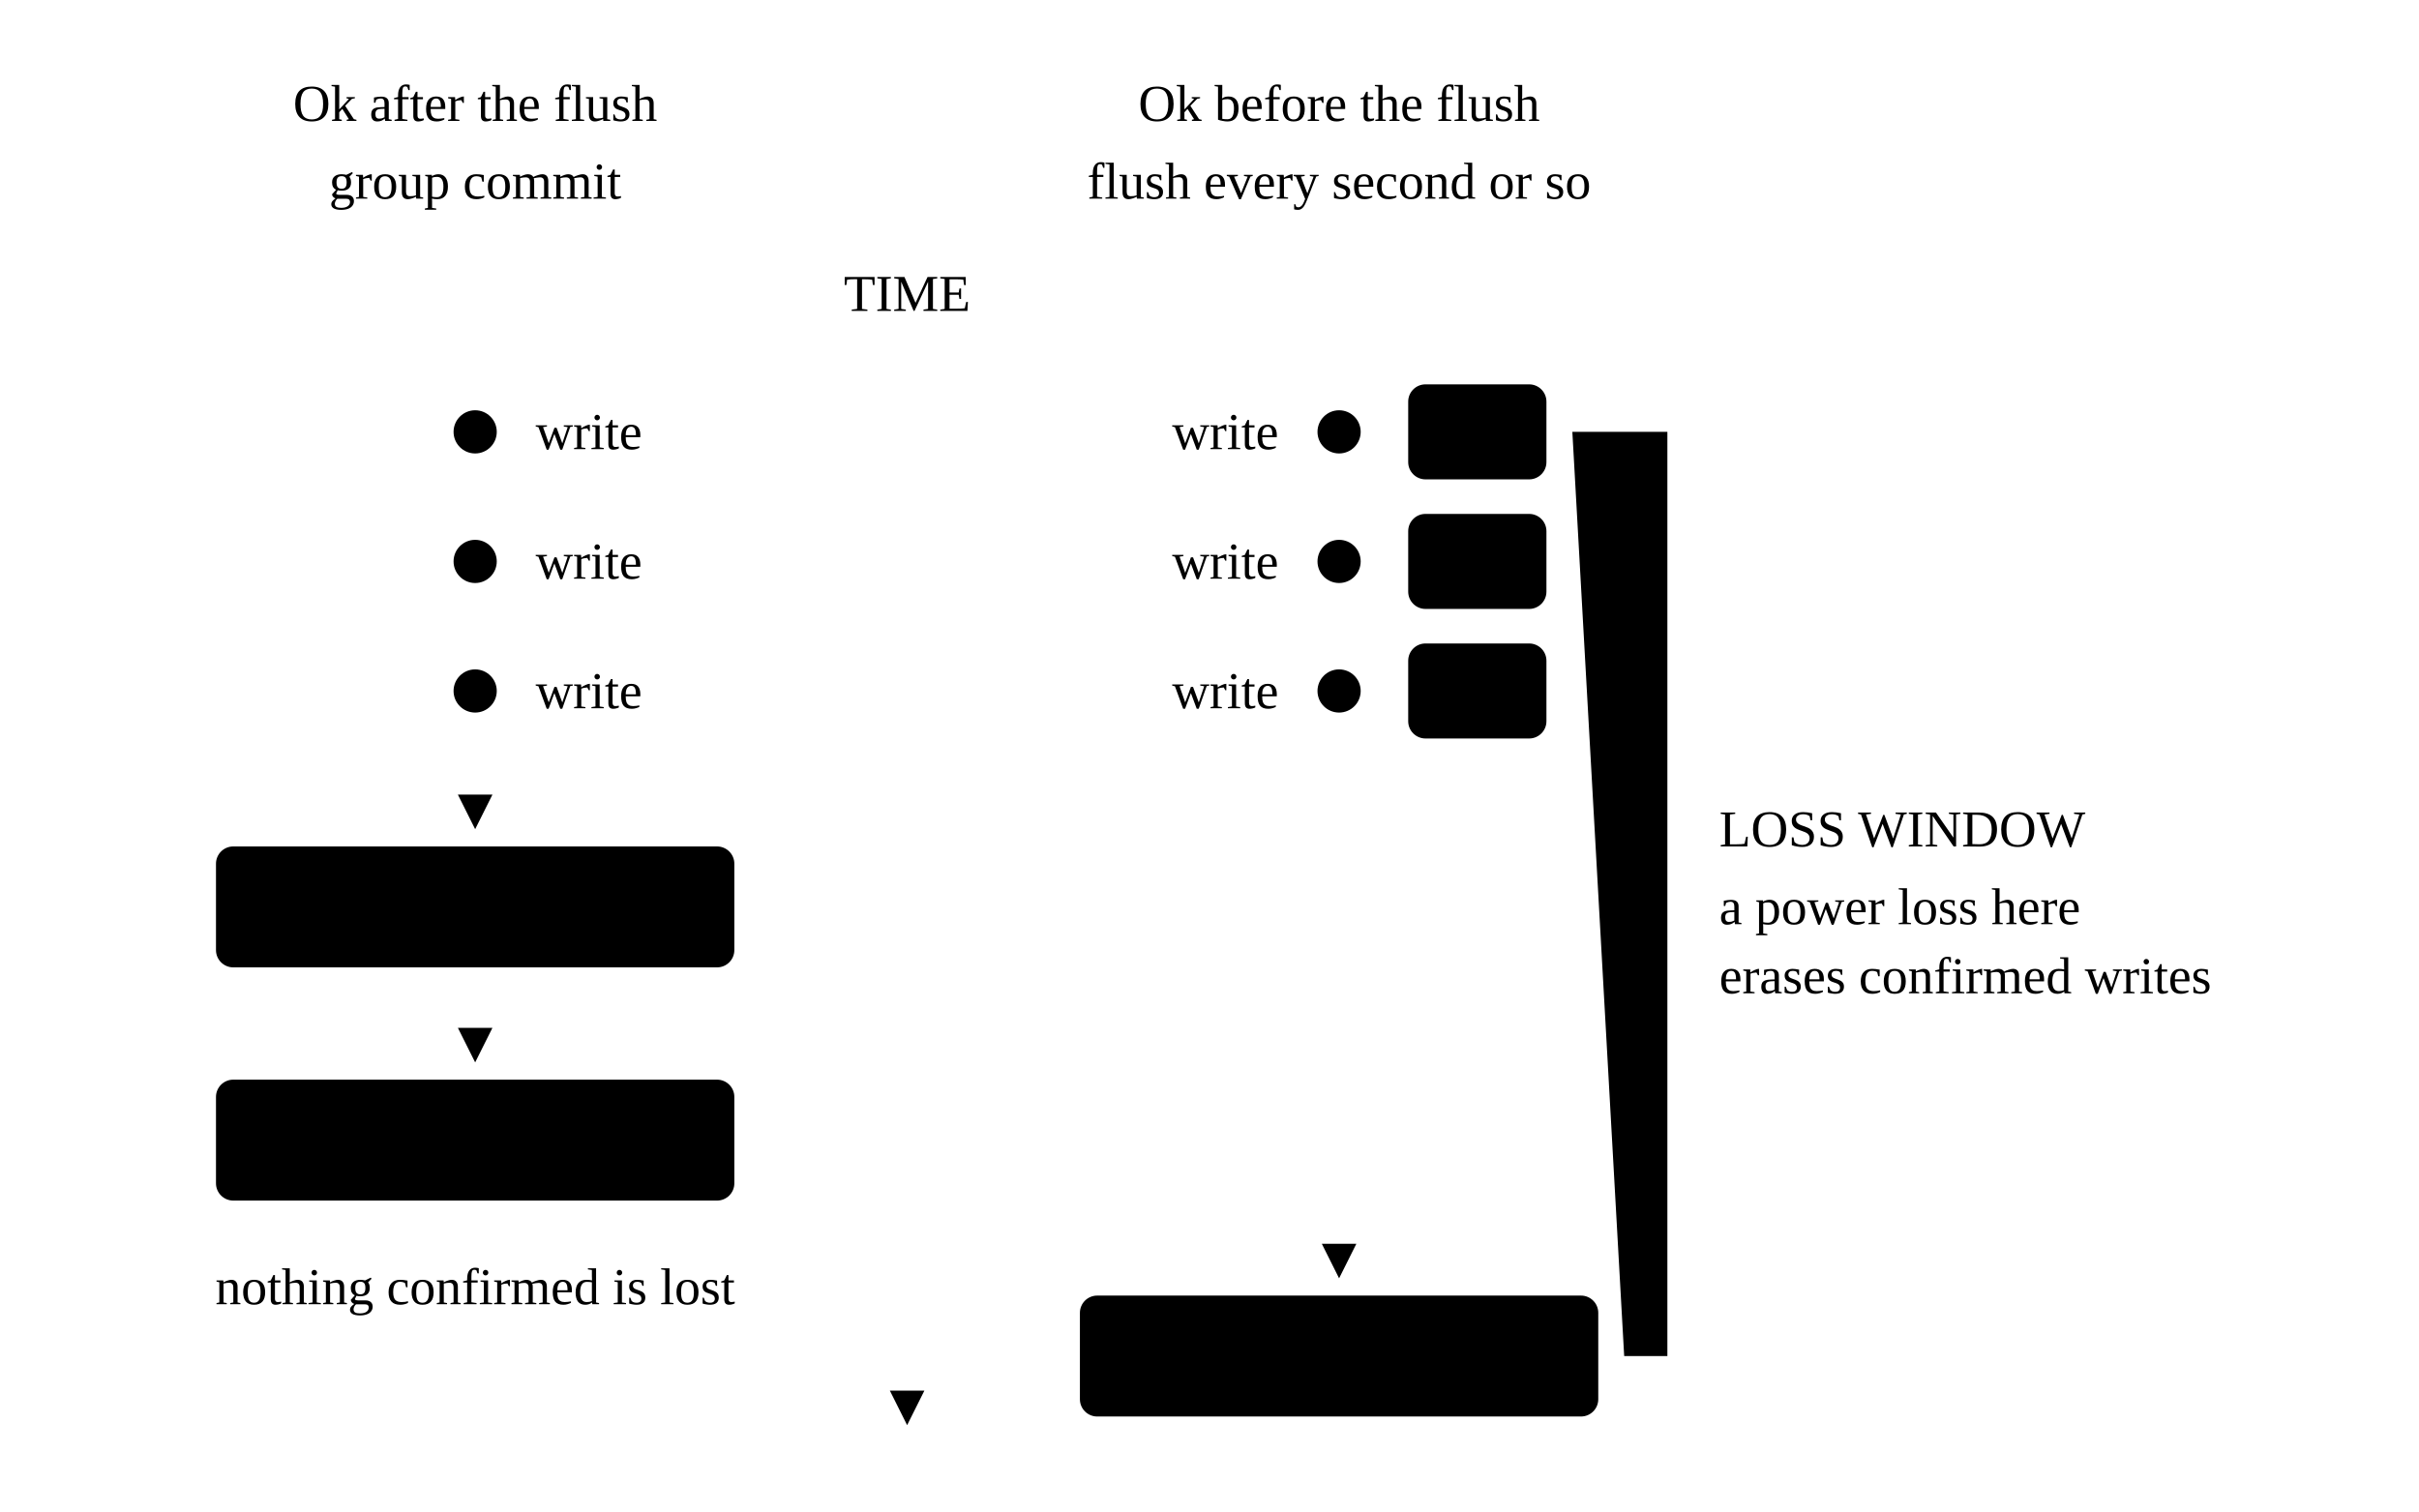
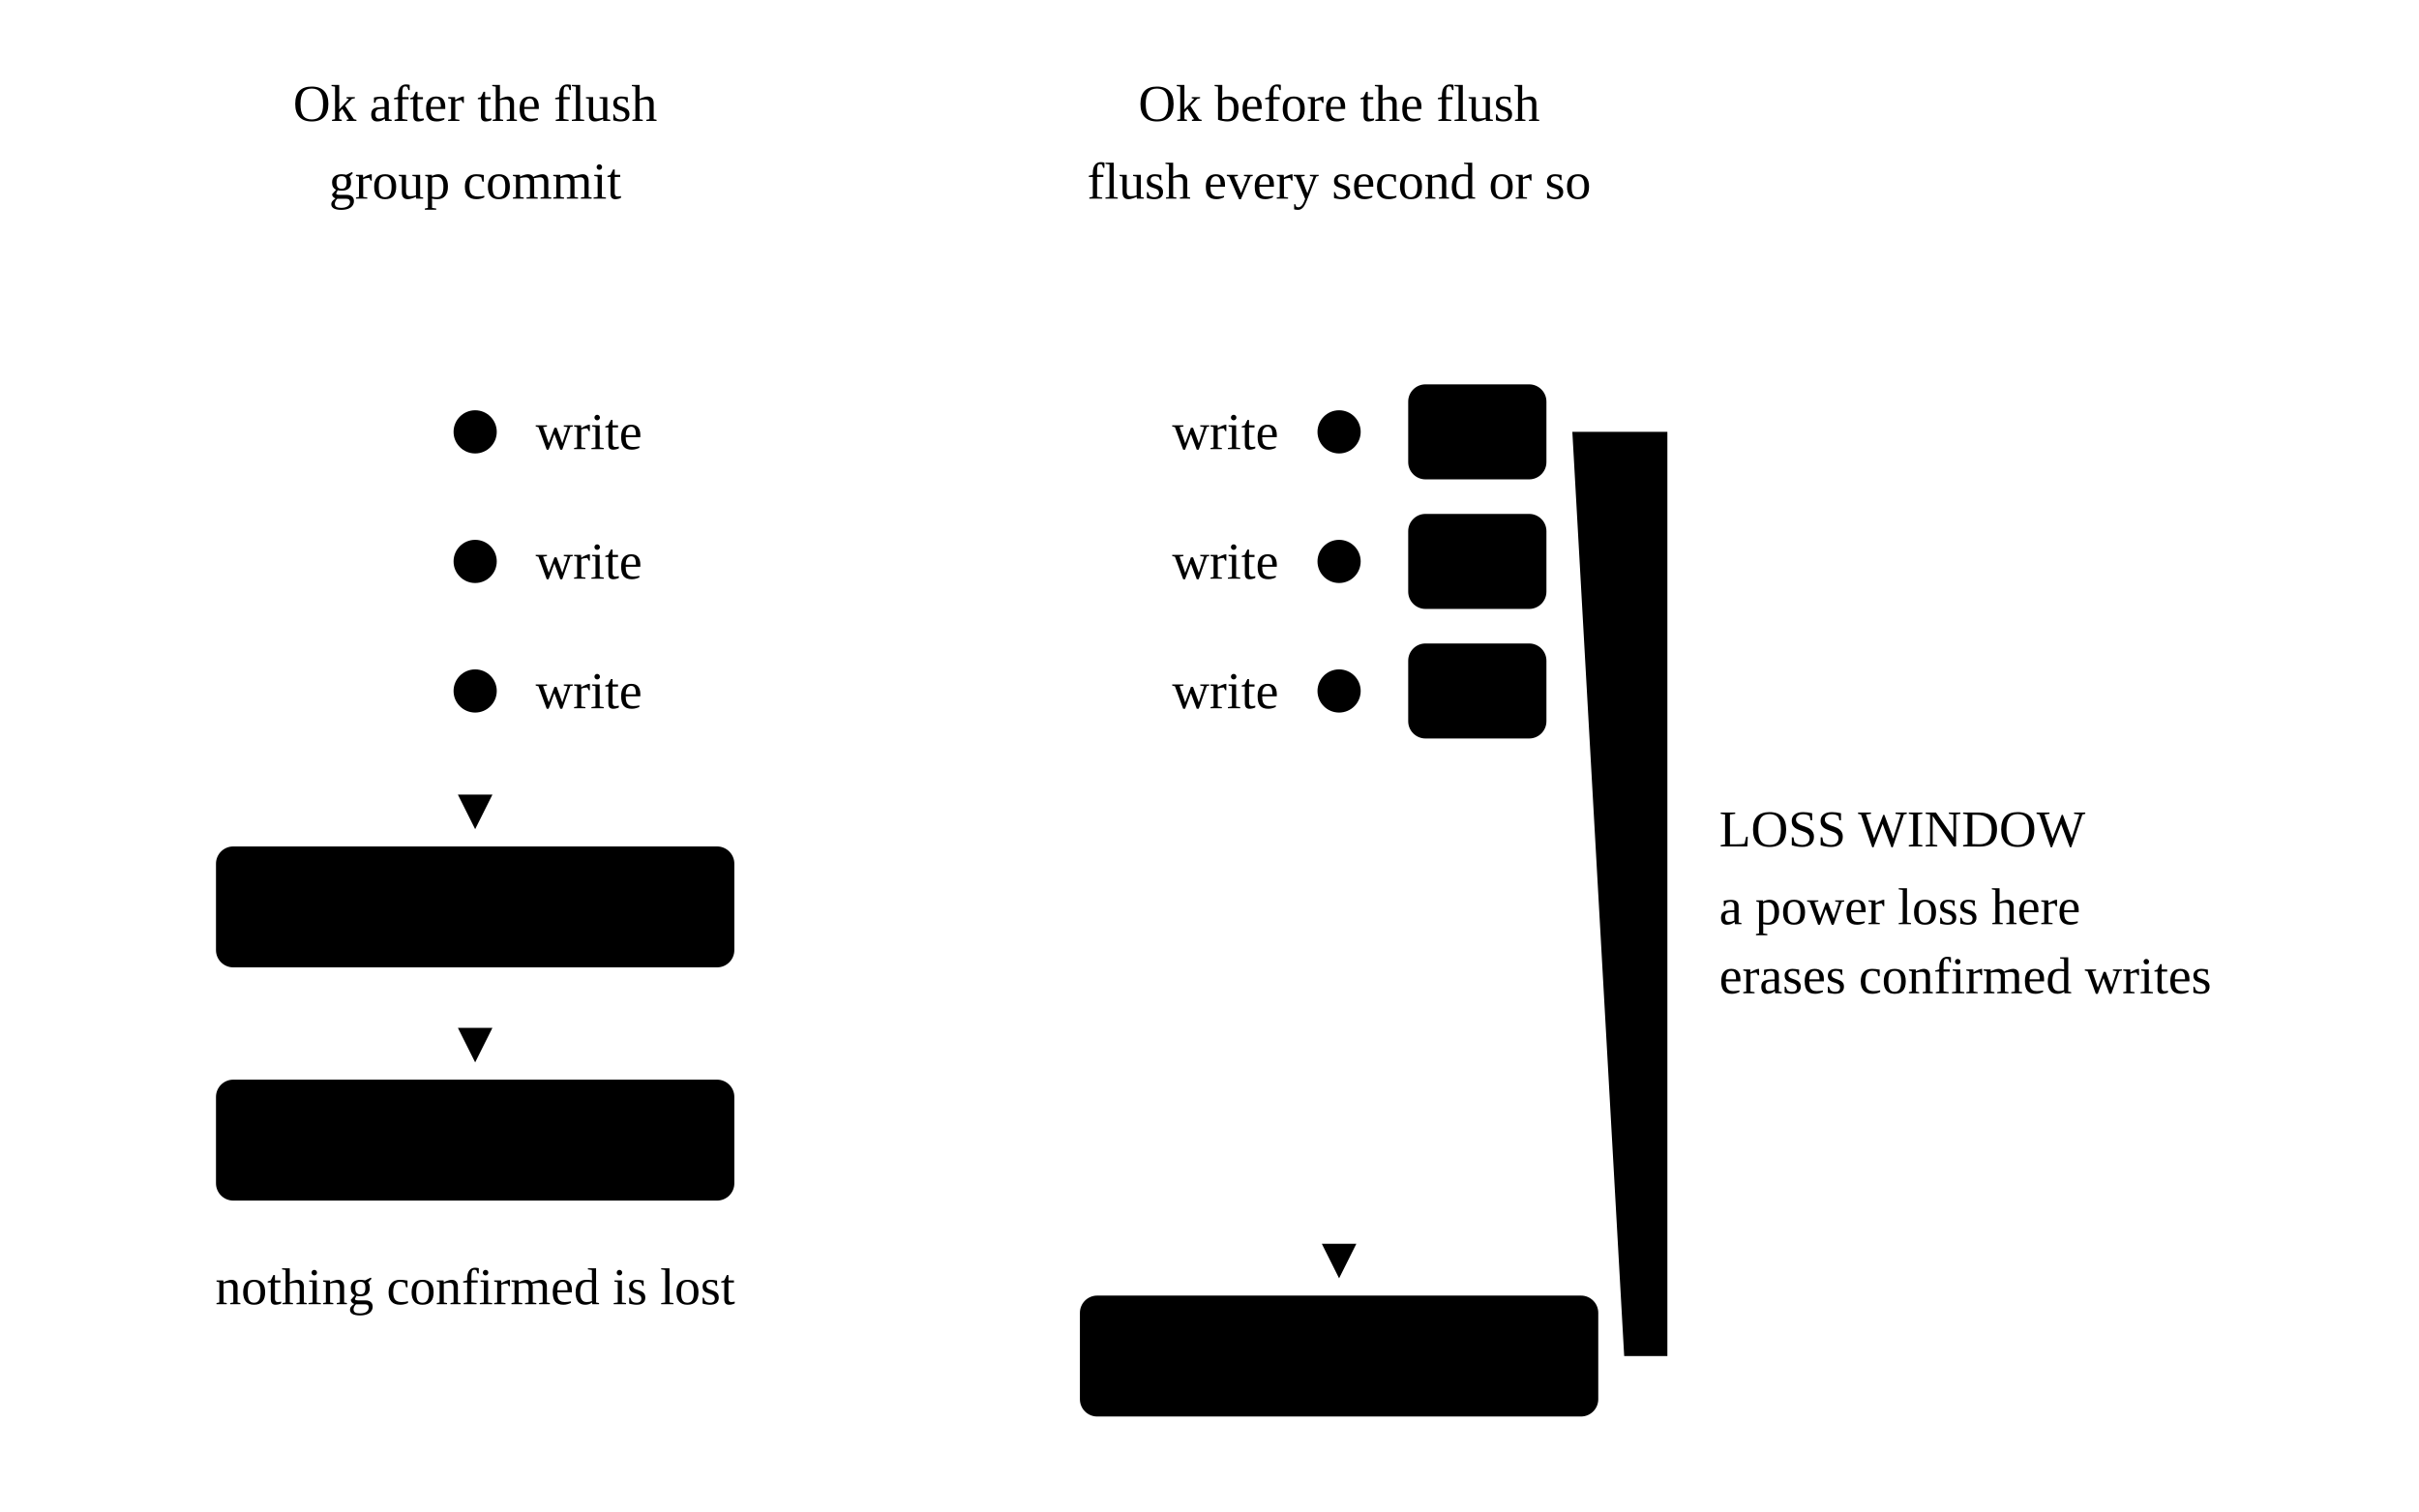
<svg xmlns="http://www.w3.org/2000/svg" class="diagram-svg" viewBox="0 0 560 350" role="img" aria-labelledby="ack-timing-title ack-timing-desc">
  <defs>
    <marker id="ack-timing-head" viewBox="0 0 8 8" refX="8" refY="4" markerWidth="8" markerHeight="8" markerUnits="userSpaceOnUse" orient="auto">
      <path class="dg-head" d="M0,0 L8,4 L0,8 z" />
    </marker>
    <marker id="ack-timing-head-accent" viewBox="0 0 8 8" refX="8" refY="4" markerWidth="8" markerHeight="8" markerUnits="userSpaceOnUse" orient="auto">
      <path class="dg-head-accent" d="M0,0 L8,4 L0,8 z" />
    </marker>
  </defs>
-   <text class="dg-mono dg-muted-text" x="210" y="72" text-anchor="middle">TIME</text>
-   <path class="dg-arrow" d="M210 82 V330" marker-end="url(#ack-timing-head)" />
  <text class="dg-name" x="110" y="28" text-anchor="middle">Ok after the flush</text>
  <text class="dg-sub" x="110" y="46" text-anchor="middle">group commit</text>
  <line class="dg-line" x1="110" y1="82" x2="110" y2="95" />
  <line class="dg-line" x1="110" y1="105" x2="110" y2="125" />
  <line class="dg-line" x1="110" y1="135" x2="110" y2="155" />
  <circle class="dg-dot-muted" cx="110" cy="100" r="5" />
  <circle class="dg-dot-muted" cx="110" cy="130" r="5" />
  <circle class="dg-dot-muted" cx="110" cy="160" r="5" />
  <text class="dg-name" x="310" y="28" text-anchor="middle">Ok before the flush</text>
  <text class="dg-sub" x="310" y="46" text-anchor="middle">flush every second or so</text>
  <line class="dg-line" x1="310" y1="82" x2="310" y2="95" />
  <line class="dg-line" x1="310" y1="105" x2="310" y2="125" />
  <line class="dg-line" x1="310" y1="135" x2="310" y2="155" />
  <circle class="dg-dot-muted" cx="310" cy="100" r="5" />
  <circle class="dg-dot-muted" cx="310" cy="130" r="5" />
  <circle class="dg-dot-muted" cx="310" cy="160" r="5" />
  <text class="dg-note" x="124" y="104">write</text>
  <text class="dg-note" x="124" y="134">write</text>
  <text class="dg-note" x="124" y="164">write</text>
  <path class="dg-arrow" d="M110 165 V192" marker-end="url(#ack-timing-head)" />
  <rect class="dg-box" x="50" y="196" width="120" height="28" rx="4" />
  <text class="dg-note" x="110" y="214" text-anchor="middle">one flush</text>
  <path class="dg-arrow" d="M110 224 V246" marker-end="url(#ack-timing-head)" />
  <rect class="dg-box" x="50" y="250" width="120" height="28" rx="4" />
  <text class="dg-note" x="110" y="268" text-anchor="middle">ok × 3</text>
  <text class="dg-sub" x="110" y="302" text-anchor="middle">nothing confirmed is lost</text>
  <text class="dg-note" x="296" y="104" text-anchor="end">write</text>
  <line class="dg-line" x1="315" y1="100" x2="324" y2="100" />
  <rect class="dg-box" x="326" y="89" width="32" height="22" rx="4" />
  <text class="dg-note" x="342" y="104" text-anchor="middle">ok</text>
  <text class="dg-note" x="296" y="134" text-anchor="end">write</text>
  <line class="dg-line" x1="315" y1="130" x2="324" y2="130" />
  <rect class="dg-box" x="326" y="119" width="32" height="22" rx="4" />
  <text class="dg-note" x="342" y="134" text-anchor="middle">ok</text>
  <text class="dg-note" x="296" y="164" text-anchor="end">write</text>
  <line class="dg-line" x1="315" y1="160" x2="324" y2="160" />
  <rect class="dg-box" x="326" y="149" width="32" height="22" rx="4" />
  <text class="dg-note" x="342" y="164" text-anchor="middle">ok</text>
  <path class="dg-arrow" d="M310 165 V296" marker-end="url(#ack-timing-head)" />
  <rect class="dg-box" x="250" y="300" width="120" height="28" rx="4" />
  <text class="dg-note" x="310" y="318" text-anchor="middle">flush</text>
  <path class="dg-bracket-accent" d="M364 100 H386 V314 H376" />
  <text class="dg-mono dg-accent-text" x="398" y="196" text-anchor="start">LOSS WINDOW</text>
  <text class="dg-sub" x="398" y="214" text-anchor="start">a power loss here</text>
  <text class="dg-sub" x="398" y="230" text-anchor="start">erases confirmed writes</text>
</svg>
